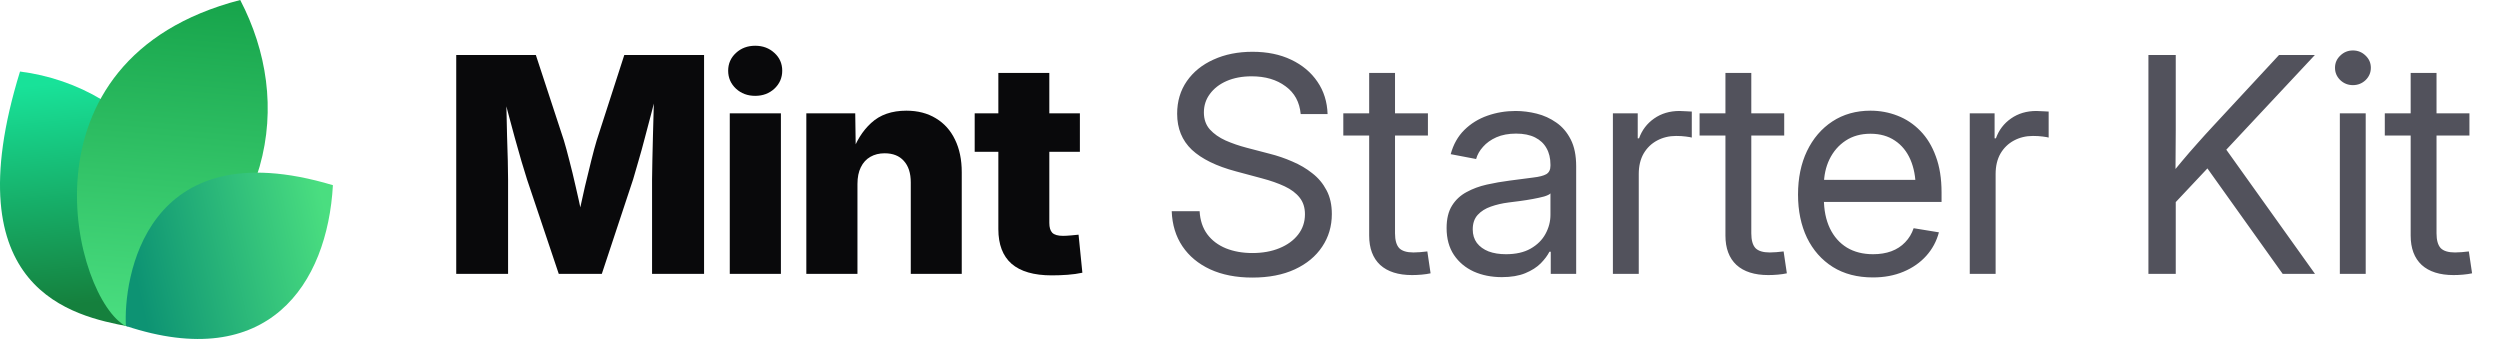
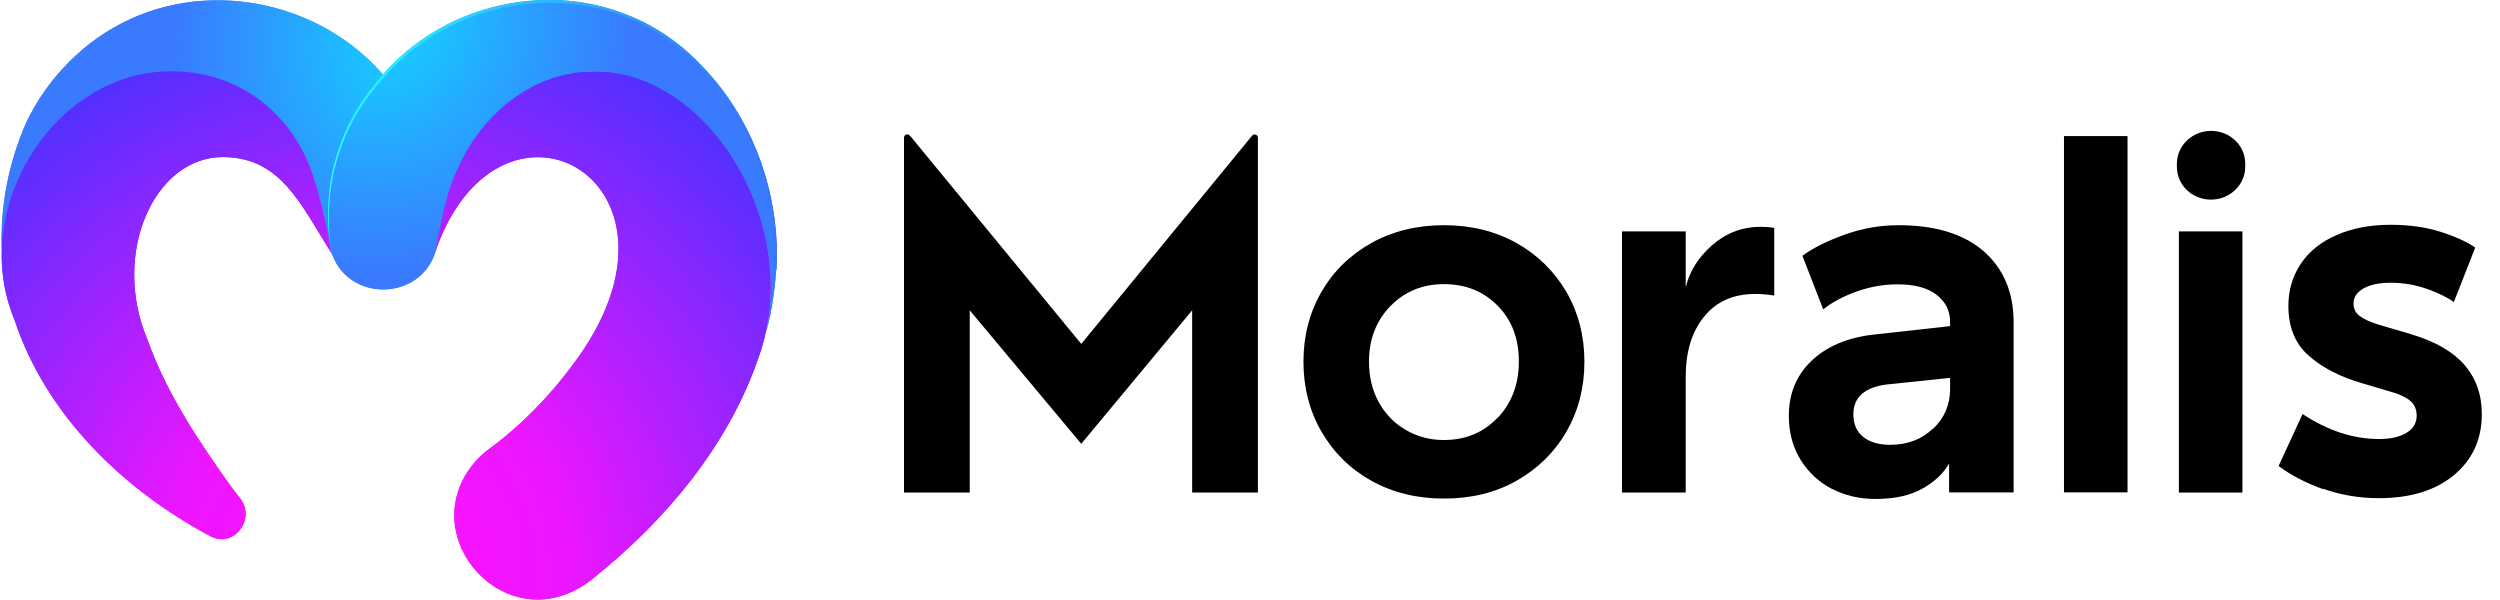
- <svg xmlns="http://www.w3.org/2000/svg" width="177" height="24" viewBox="0 0 177 24" fill="none">
-   <path d="M9.061 23.108C5.268 22.377 -3.391 20.627 1.417 5.064C9.634 6.099 16.973 14.064 9.061 23.108Z" fill="url(#paint0_linear_17557_2020)" />
-   <path d="M8.919 23.094C5.276 21.222 0.784 4.209 17.007 0C20.757 7.193 19.621 16.545 8.919 23.094Z" fill="url(#paint1_linear_17557_2020)" />
-   <path d="M8.914 23.079C8.735 19.882 10.159 9.085 23.57 13.111C23.181 20.123 18.984 26.418 8.914 23.079Z" fill="url(#paint2_linear_17557_2020)" />
-   <path d="M32.301 19.392V3.894H37.938L39.925 9.948C40.036 10.315 40.164 10.787 40.31 11.362C40.462 11.938 40.611 12.552 40.757 13.204C40.91 13.855 41.048 14.483 41.173 15.086C41.305 15.682 41.412 16.192 41.495 16.615H40.695C40.771 16.192 40.871 15.682 40.996 15.086C41.128 14.49 41.267 13.866 41.412 13.214C41.565 12.562 41.714 11.948 41.86 11.373C42.005 10.79 42.133 10.315 42.244 9.948L44.2 3.894H49.848V19.392H46.166V12.704C46.166 12.357 46.173 11.917 46.187 11.383C46.2 10.849 46.214 10.27 46.228 9.646C46.249 9.022 46.266 8.391 46.28 7.753C46.301 7.115 46.311 6.519 46.311 5.964H46.623C46.485 6.561 46.332 7.181 46.166 7.826C45.999 8.471 45.833 9.102 45.666 9.719C45.507 10.336 45.351 10.901 45.198 11.414C45.053 11.928 44.928 12.357 44.824 12.704L42.608 19.392H39.561L37.314 12.704C37.203 12.357 37.072 11.928 36.919 11.414C36.773 10.901 36.614 10.34 36.441 9.729C36.274 9.112 36.104 8.481 35.931 7.836C35.764 7.192 35.608 6.567 35.463 5.964H35.827C35.834 6.512 35.844 7.105 35.858 7.743C35.872 8.374 35.886 9.005 35.9 9.636C35.92 10.26 35.938 10.839 35.952 11.373C35.965 11.907 35.972 12.351 35.972 12.704V19.392H32.301ZM51.668 19.392V8.024H55.288V19.392H51.668ZM53.468 6.786C52.927 6.786 52.473 6.616 52.105 6.276C51.738 5.93 51.554 5.507 51.554 5.007C51.554 4.508 51.738 4.088 52.105 3.749C52.473 3.409 52.927 3.239 53.468 3.239C54.009 3.239 54.463 3.409 54.83 3.749C55.198 4.082 55.382 4.501 55.382 5.007C55.382 5.507 55.198 5.93 54.83 6.276C54.463 6.616 54.009 6.786 53.468 6.786ZM60.708 13.027V19.392H57.088V8.024H60.551L60.593 10.967H60.281C60.593 10.024 61.061 9.268 61.685 8.7C62.309 8.124 63.138 7.836 64.171 7.836C64.975 7.836 65.672 8.017 66.262 8.377C66.851 8.731 67.302 9.234 67.614 9.885C67.933 10.537 68.092 11.307 68.092 12.194V19.392H64.483V12.912C64.483 12.26 64.32 11.754 63.994 11.394C63.675 11.033 63.221 10.853 62.632 10.853C62.25 10.853 61.914 10.936 61.623 11.102C61.332 11.269 61.106 11.515 60.947 11.841C60.787 12.16 60.708 12.555 60.708 13.027ZM76.456 8.024V10.749H69.008V8.024H76.456ZM70.683 5.163H74.292V15.783C74.292 16.102 74.361 16.334 74.5 16.48C74.646 16.625 74.899 16.698 75.259 16.698C75.405 16.698 75.596 16.688 75.831 16.667C76.074 16.646 76.251 16.629 76.362 16.615L76.632 19.309C76.313 19.378 75.963 19.427 75.582 19.455C75.207 19.482 74.836 19.496 74.469 19.496C73.2 19.496 72.25 19.222 71.619 18.674C70.995 18.127 70.683 17.308 70.683 16.22V5.163Z" fill="#09090B" />
-   <path d="M88.667 19.652C87.523 19.652 86.528 19.458 85.682 19.07C84.843 18.681 84.188 18.137 83.716 17.437C83.245 16.736 82.992 15.908 82.957 14.951H84.933C84.968 15.596 85.148 16.14 85.474 16.584C85.8 17.021 86.24 17.354 86.795 17.582C87.35 17.804 87.974 17.915 88.667 17.915C89.388 17.915 90.026 17.801 90.581 17.572C91.143 17.343 91.583 17.024 91.902 16.615C92.228 16.199 92.391 15.717 92.391 15.169C92.391 14.698 92.266 14.306 92.017 13.994C91.767 13.675 91.413 13.408 90.956 13.193C90.498 12.978 89.954 12.787 89.323 12.621L87.502 12.132C86.123 11.765 85.082 11.255 84.382 10.603C83.689 9.944 83.342 9.095 83.342 8.055C83.342 7.174 83.571 6.404 84.028 5.746C84.486 5.087 85.117 4.577 85.921 4.217C86.726 3.849 87.645 3.666 88.678 3.666C89.718 3.666 90.63 3.853 91.413 4.227C92.204 4.602 92.824 5.122 93.275 5.787C93.726 6.446 93.965 7.209 93.993 8.076H92.089C92.013 7.23 91.656 6.574 91.018 6.11C90.387 5.638 89.586 5.403 88.615 5.403C87.95 5.403 87.36 5.513 86.847 5.735C86.341 5.957 85.946 6.262 85.661 6.651C85.377 7.032 85.235 7.469 85.235 7.961C85.235 8.447 85.377 8.849 85.661 9.168C85.946 9.48 86.317 9.74 86.774 9.948C87.232 10.149 87.724 10.319 88.251 10.457L89.884 10.884C90.439 11.023 90.977 11.206 91.496 11.435C92.023 11.657 92.495 11.934 92.911 12.267C93.334 12.593 93.67 12.995 93.92 13.474C94.17 13.945 94.294 14.504 94.294 15.149C94.294 16.015 94.066 16.788 93.608 17.468C93.157 18.148 92.512 18.681 91.673 19.07C90.834 19.458 89.832 19.652 88.667 19.652ZM101.097 8.024V9.594H95.106V8.024H101.097ZM96.937 5.163H98.767V16.521C98.767 17 98.865 17.347 99.059 17.562C99.26 17.77 99.6 17.874 100.078 17.874C100.21 17.874 100.366 17.867 100.546 17.853C100.733 17.832 100.903 17.815 101.056 17.801L101.285 19.351C101.097 19.392 100.886 19.423 100.65 19.444C100.414 19.465 100.189 19.475 99.974 19.475C98.996 19.475 98.244 19.236 97.717 18.758C97.197 18.272 96.937 17.579 96.937 16.677V5.163ZM106.33 19.621C105.595 19.621 104.932 19.489 104.343 19.226C103.754 18.955 103.285 18.564 102.939 18.05C102.592 17.53 102.419 16.896 102.419 16.147C102.419 15.495 102.547 14.965 102.804 14.556C103.06 14.146 103.403 13.828 103.833 13.599C104.263 13.363 104.742 13.186 105.269 13.068C105.796 12.95 106.333 12.857 106.881 12.787C107.574 12.69 108.132 12.617 108.555 12.569C108.978 12.52 109.287 12.441 109.481 12.33C109.675 12.212 109.772 12.014 109.772 11.737V11.654C109.772 11.203 109.679 10.815 109.492 10.489C109.311 10.163 109.041 9.91 108.68 9.729C108.32 9.549 107.872 9.459 107.338 9.459C106.805 9.459 106.34 9.546 105.945 9.719C105.556 9.892 105.241 10.118 104.998 10.395C104.755 10.665 104.593 10.953 104.509 11.258L102.71 10.915C102.897 10.222 103.22 9.65 103.677 9.199C104.135 8.748 104.679 8.412 105.31 8.19C105.941 7.968 106.607 7.857 107.307 7.857C107.8 7.857 108.295 7.92 108.795 8.044C109.301 8.169 109.765 8.381 110.188 8.679C110.611 8.97 110.951 9.369 111.208 9.875C111.464 10.374 111.593 11.005 111.593 11.768V19.392H109.793V17.822H109.7C109.568 18.085 109.363 18.359 109.086 18.643C108.809 18.921 108.444 19.153 107.994 19.34C107.543 19.527 106.988 19.621 106.33 19.621ZM106.621 17.998C107.321 17.998 107.904 17.867 108.368 17.603C108.84 17.333 109.19 16.986 109.419 16.563C109.654 16.133 109.772 15.682 109.772 15.211V13.692C109.703 13.769 109.554 13.841 109.325 13.911C109.096 13.973 108.829 14.032 108.524 14.088C108.226 14.143 107.921 14.192 107.609 14.233C107.304 14.275 107.033 14.309 106.798 14.337C106.354 14.393 105.938 14.49 105.549 14.628C105.168 14.76 104.86 14.954 104.624 15.211C104.388 15.467 104.27 15.811 104.27 16.241C104.27 16.615 104.367 16.934 104.561 17.198C104.762 17.461 105.04 17.662 105.393 17.801C105.747 17.933 106.156 17.998 106.621 17.998ZM114.193 19.392V8.024H115.951V9.792H116.045C116.253 9.209 116.61 8.741 117.116 8.388C117.622 8.034 118.219 7.857 118.905 7.857C119.058 7.857 119.217 7.864 119.384 7.878C119.55 7.885 119.682 7.892 119.779 7.899V9.74C119.716 9.719 119.578 9.695 119.363 9.667C119.155 9.639 118.922 9.625 118.666 9.625C118.174 9.625 117.726 9.733 117.324 9.948C116.922 10.163 116.603 10.471 116.367 10.874C116.138 11.276 116.024 11.758 116.024 12.319V19.392H114.193ZM126.322 8.024V9.594H120.33V8.024H126.322ZM122.161 5.163H123.992V16.521C123.992 17 124.089 17.347 124.283 17.562C124.484 17.77 124.824 17.874 125.302 17.874C125.434 17.874 125.59 17.867 125.77 17.853C125.958 17.832 126.127 17.815 126.28 17.801L126.509 19.351C126.322 19.392 126.11 19.423 125.874 19.444C125.639 19.465 125.413 19.475 125.198 19.475C124.221 19.475 123.468 19.236 122.941 18.758C122.421 18.272 122.161 17.579 122.161 16.677V5.163ZM132.604 19.642C131.502 19.642 130.555 19.396 129.765 18.903C128.974 18.404 128.364 17.714 127.934 16.834C127.511 15.946 127.3 14.927 127.3 13.775C127.3 12.611 127.511 11.584 127.934 10.697C128.364 9.802 128.964 9.102 129.734 8.596C130.51 8.089 131.408 7.836 132.428 7.836C133.1 7.836 133.738 7.954 134.341 8.19C134.952 8.426 135.489 8.783 135.954 9.261C136.425 9.74 136.793 10.343 137.056 11.071C137.327 11.792 137.462 12.645 137.462 13.63V14.296H128.433V12.735H136.463L135.631 13.297C135.631 12.541 135.506 11.876 135.257 11.3C135.007 10.725 134.643 10.277 134.165 9.958C133.686 9.632 133.107 9.469 132.428 9.469C131.748 9.469 131.162 9.632 130.67 9.958C130.177 10.284 129.796 10.725 129.526 11.279C129.262 11.827 129.13 12.441 129.13 13.12V14.046C129.13 14.864 129.273 15.572 129.557 16.168C129.841 16.757 130.243 17.211 130.763 17.53C131.283 17.842 131.901 17.998 132.615 17.998C133.093 17.998 133.523 17.929 133.905 17.79C134.293 17.645 134.619 17.433 134.882 17.156C135.153 16.879 135.354 16.546 135.486 16.157L137.275 16.449C137.108 17.08 136.81 17.634 136.38 18.113C135.95 18.591 135.413 18.966 134.768 19.236C134.123 19.507 133.402 19.642 132.604 19.642ZM139.459 19.392V8.024H141.217V9.792H141.311C141.519 9.209 141.876 8.741 142.382 8.388C142.888 8.034 143.485 7.857 144.171 7.857C144.324 7.857 144.483 7.864 144.649 7.878C144.816 7.885 144.948 7.892 145.045 7.899V9.74C144.982 9.719 144.844 9.695 144.629 9.667C144.421 9.639 144.188 9.625 143.932 9.625C143.439 9.625 142.992 9.733 142.59 9.948C142.188 10.163 141.869 10.471 141.633 10.874C141.404 11.276 141.29 11.758 141.29 12.319V19.392H139.459ZM153.429 14.961V12.715C153.783 12.257 154.136 11.82 154.49 11.404C154.844 10.981 155.204 10.565 155.572 10.156C155.939 9.74 156.314 9.327 156.695 8.918L161.355 3.894H163.893L157.277 10.967H157.184L153.429 14.961ZM152.108 19.392V3.894H154.043V9.241L154.022 12.559L154.043 13.505V19.392H152.108ZM161.615 19.392L155.967 11.477L157.173 9.969L163.903 19.392H161.615ZM165.661 19.392V8.024H167.492V19.392H165.661ZM166.587 6.027C166.24 6.027 165.942 5.909 165.692 5.673C165.443 5.43 165.318 5.139 165.318 4.799C165.318 4.459 165.443 4.172 165.692 3.936C165.942 3.693 166.24 3.572 166.587 3.572C166.934 3.572 167.232 3.693 167.482 3.936C167.731 4.172 167.856 4.459 167.856 4.799C167.856 5.139 167.731 5.43 167.482 5.673C167.232 5.909 166.934 6.027 166.587 6.027ZM174.836 8.024V9.594H168.844V8.024H174.836ZM170.675 5.163H172.506V16.521C172.506 17 172.603 17.347 172.797 17.562C172.998 17.77 173.338 17.874 173.816 17.874C173.948 17.874 174.104 17.867 174.284 17.853C174.472 17.832 174.641 17.815 174.794 17.801L175.023 19.351C174.836 19.392 174.624 19.423 174.388 19.444C174.153 19.465 173.927 19.475 173.712 19.475C172.735 19.475 171.982 19.236 171.455 18.758C170.935 18.272 170.675 17.579 170.675 16.677V5.163Z" fill="#52525C" />
+ <svg xmlns="http://www.w3.org/2000/svg" xmlns:xlink="http://www.w3.org/1999/xlink" id="Layer_1" viewBox="0 0 125.11 30">
  <defs>
-     <linearGradient id="paint0_linear_17557_2020" x1="3.776" y1="5.916" x2="5.232" y2="21.559" gradientUnits="userSpaceOnUse">
-       <stop stop-color="#18E299" />
-       <stop offset="1" stop-color="#15803D" />
+     <style>.cls-1{fill:none;}.cls-2{fill:url(#radial-gradient-7);}.cls-3{fill:url(#radial-gradient-6);}.cls-4{fill:url(#radial-gradient-5);}.cls-5{fill:url(#radial-gradient-4);}.cls-6{fill:url(#radial-gradient-8);}.cls-7{fill:url(#radial-gradient-3);}.cls-8{fill:url(#radial-gradient-2);}.cls-9{fill:url(#linear-gradient-2);}.cls-10{fill:url(#radial-gradient);}.cls-11{fill:url(#linear-gradient);}.cls-12{clip-path:url(#clippath);}</style>
+     <clipPath id="clippath">
+       <rect class="cls-1" x=".08" width="39" height="30" />
+     </clipPath>
+     <radialGradient id="radial-gradient" cx="-569" cy="370.82" fx="-569" fy="370.82" r="1" gradientTransform="translate(7196.38 4678.42) scale(12.61 -12.61)" gradientUnits="userSpaceOnUse">
+       <stop offset="0" stop-color="#08d7ff" />
+       <stop offset="1" stop-color="#3174ff" />
+     </radialGradient>
+     <radialGradient id="radial-gradient-2" cx="-569" cy="370.82" fx="-569" fy="370.82" r="1" gradientTransform="translate(7196.38 4678.42) scale(12.61 -12.61)" gradientUnits="userSpaceOnUse">
+       <stop offset="0" stop-color="#11d8ff" />
+       <stop offset="1" stop-color="#3a7aff" />
+     </radialGradient>
+     <radialGradient id="radial-gradient-3" cx="-570.01" cy="371.43" fx="-570.01" fy="371.43" r="1" gradientTransform="translate(7360.45 4784.81) scale(12.88 -12.88)" xlink:href="#radial-gradient" />
+     <radialGradient id="radial-gradient-4" cx="-570.01" cy="371.43" fx="-570.01" fy="371.43" r="1" gradientTransform="translate(7360.45 4784.81) scale(12.88 -12.88)" xlink:href="#radial-gradient-2" />
+     <radialGradient id="radial-gradient-5" cx="-598.29" cy="388.26" fx="-598.29" fy="388.26" r="1" gradientTransform="translate(18782.06 12205.48) scale(31.36 -31.36)" gradientUnits="userSpaceOnUse">
+       <stop offset="0" stop-color="#ff08ff" />
+       <stop offset=".36" stop-color="#ed0dff" />
+       <stop offset="1" stop-color="#382aff" />
+     </radialGradient>
+     <radialGradient id="radial-gradient-6" cx="-598.29" cy="388.26" fx="-598.29" fy="388.26" r="1" gradientTransform="translate(18782.06 12205.48) scale(31.36 -31.36)" gradientUnits="userSpaceOnUse">
+       <stop offset="0" stop-color="#f1f" />
+       <stop offset=".36" stop-color="#ee16ff" />
+       <stop offset="1" stop-color="#4033ff" />
+     </radialGradient>
+     <radialGradient id="radial-gradient-7" cx="-598.15" cy="388.18" fx="-598.15" fy="388.18" r="1" gradientTransform="translate(18637.62 12112.77) scale(31.13 -31.13)" xlink:href="#radial-gradient-5" />
+     <radialGradient id="radial-gradient-8" cx="-598.15" cy="388.18" fx="-598.15" fy="388.18" r="1" gradientTransform="translate(18637.62 12112.77) scale(31.13 -31.13)" xlink:href="#radial-gradient-6" />
+     <linearGradient id="linear-gradient" x1="16.33" y1="25.25" x2="38.94" y2="25.25" gradientTransform="translate(0 32) scale(1 -1)" gradientUnits="userSpaceOnUse">
+       <stop offset="0" stop-color="#08fcff" />
+       <stop offset="1" stop-color="#2a69ff" />
    </linearGradient>
-     <linearGradient id="paint1_linear_17557_2020" x1="12.171" y1="-0.718" x2="10.19" y2="22.983" gradientUnits="userSpaceOnUse">
-       <stop stop-color="#16A34A" />
-       <stop offset="1" stop-color="#4ADE80" />
-     </linearGradient>
-     <linearGradient id="paint2_linear_17557_2020" x1="23.133" y1="15.353" x2="9.338" y2="18.52" gradientUnits="userSpaceOnUse">
-       <stop stop-color="#4ADE80" />
-       <stop offset="1" stop-color="#0D9373" />
+     <linearGradient id="linear-gradient-2" x1="16.33" y1="25.25" x2="38.94" y2="25.25" gradientTransform="translate(0 32) scale(1 -1)" gradientUnits="userSpaceOnUse">
+       <stop offset="0" stop-color="#2ffcff" />
+       <stop offset="1" stop-color="#336fff" />
    </linearGradient>
  </defs>
+   <path d="M45.54,6.79l8.57,10.42,8.55-10.42c.1-.12.29-.05.29.1v17.76h-3.29v-9.12l-5.55,6.68-5.58-6.68v9.12h-3.29V6.89c0-.16.19-.22.29-.1Z" />
+   <path d="M68.63,24.06c-1.06-.59-1.89-1.41-2.5-2.46-.6-1.04-.9-2.21-.9-3.5s.3-2.45.9-3.49c.6-1.04,1.43-1.85,2.5-2.45,1.06-.59,2.27-.89,3.63-.89s2.57.3,3.63.89c1.06.6,1.89,1.41,2.5,2.45.6,1.04.9,2.2.9,3.49s-.3,2.46-.9,3.5c-.6,1.04-1.44,1.86-2.5,2.46-1.06.6-2.27.89-3.63.89s-2.57-.3-3.63-.89ZM74.95,20.91c.7-.74,1.06-1.68,1.06-2.82s-.35-2.07-1.06-2.79c-.71-.72-1.6-1.08-2.69-1.08s-1.96.37-2.68,1.1c-.71.73-1.07,1.66-1.07,2.78,0,.75.16,1.42.48,2.01.32.59.77,1.06,1.35,1.4.58.34,1.21.51,1.91.51,1.09,0,1.98-.37,2.69-1.11Z" />
+   <path d="M81.17,11.58h3.19v2.8c.19-.8.63-1.5,1.32-2.11.7-.61,1.51-.92,2.45-.92.24,0,.46.02.66.05v3.39c-.32-.05-.64-.08-.94-.08-1.12,0-1.98.39-2.59,1.16s-.9,1.76-.9,2.97v5.81h-3.19v-13.07Z" />
+   <path d="M91.7,24.48c-.65-.33-1.18-.82-1.58-1.45-.4-.64-.6-1.38-.6-2.23,0-1.1.38-2.02,1.13-2.74.76-.72,1.78-1.16,3.07-1.31l3.87-.43v-.23c0-.54-.23-.99-.68-1.34-.45-.35-1.1-.52-1.95-.52-.7,0-1.38.12-2.05.36-.67.24-1.23.54-1.67.89l-1.04-2.68c.56-.41,1.28-.76,2.15-1.07s1.76-.46,2.66-.46c1.85,0,3.27.44,4.27,1.31.99.87,1.49,2.06,1.49,3.55v8.51h-3.23v-1.45c-.27.49-.71.91-1.33,1.26s-1.4.52-2.37.52c-.78,0-1.5-.17-2.15-.5ZM96.74,21.46c.57-.54.85-1.21.85-1.99v-.56l-3.16.33c-1.12.14-1.68.64-1.68,1.5,0,.49.17.87.5,1.13.33.26.78.39,1.34.39.87,0,1.58-.27,2.15-.82Z" />
+   <path d="M103.29,6.81h3.18v17.83h-3.18V6.81Z" />
+   <path d="M116.26,24.48c-.87-.31-1.62-.7-2.23-1.16l1.2-2.6c1.26.83,2.53,1.25,3.82,1.25.58,0,1.03-.1,1.38-.31.34-.2.51-.49.51-.87,0-.3-.11-.55-.32-.73-.21-.18-.53-.33-.96-.45l-1.45-.43c-1.1-.32-2-.78-2.67-1.38-.68-.59-1.02-1.43-1.02-2.5,0-.78.21-1.48.62-2.1.42-.62,1.01-1.1,1.8-1.44.78-.34,1.68-.51,2.7-.51.9,0,1.72.11,2.46.34.74.23,1.33.5,1.77.8l-1.07,2.73c-.29-.22-.73-.44-1.31-.65-.59-.21-1.2-.32-1.85-.32-.56,0-1.01.09-1.35.28-.34.19-.51.44-.51.76,0,.27.11.48.33.64s.54.3.97.43l1.63.48c1.17.36,2.05.86,2.62,1.52s.87,1.47.87,2.46c0,1.27-.47,2.29-1.4,3.06s-2.18,1.15-3.75,1.15c-.99,0-1.92-.16-2.79-.47Z" />
+   <path d="M110.65,6.55h0c.95,0,1.71.73,1.71,1.64v.16c0,.9-.77,1.64-1.71,1.64h0c-.95,0-1.71-.73-1.71-1.64v-.16c0-.9.77-1.64,1.71-1.64Z" />
+   <rect x="109.04" y="11.58" width="3.18" height="13.07" />
+   <g class="cls-12">
+     <path class="cls-10" d="M19.9,4.69C17.03.43,11.15-1.19,6.49.97,4.23,2,2.36,3.93,1.32,6.12.44,8.11,0,10.33.09,12.51.22,8.11,3.62,3.95,7.93,3.6c3.31-.27,6.24,1.5,7.54,4.67.62,1.51,1.03,4.06,1.06,4.24,0,0-.01-.02-.01-.02.05.1.09.2.13.28,1.2,2.41,4.88,1.54,5.07-1.19.18-2.41-.43-4.86-1.81-6.88h0Z" />
+     <path class="cls-8" d="M19.9,4.69C17.03.43,11.15-1.19,6.49.97,4.23,2,2.36,3.93,1.32,6.12.44,8.11,0,10.33.09,12.51.22,8.11,3.62,3.95,7.93,3.6c3.31-.27,6.24,1.5,7.54,4.67.62,1.51,1.03,4.06,1.06,4.24,0,0-.01-.02-.01-.02.05.1.09.2.13.28,1.2,2.41,4.88,1.54,5.07-1.19.18-2.41-.43-4.86-1.81-6.88h0Z" />
+     <path class="cls-7" d="M35.37,3.63c-.98-1.12-2.18-2.05-3.52-2.66-4.37-2.02-9.82-.72-12.85,2.97-1.04,1.16-1.83,2.56-2.25,4.13-.36,1.26-.41,2.59-.3,3.88.33,3.2,4.55,3.33,5.35.62,0-.01.01-.02.02-.03.1-.62.46-2.5.81-3.36.14-.35,0,0,0,0,1.31-3.62,4.28-5.56,6.96-5.56,5.33-.25,10.16,6.67,8.74,13.04.01,0,.21-.87.22-.91.14-.72.24-1.46.29-2.22.19-3.52-1.04-7.26-3.46-9.88h0Z" />
+     <path class="cls-5" d="M35.37,3.63c-.98-1.12-2.18-2.05-3.52-2.66-4.37-2.02-9.82-.72-12.85,2.97-1.04,1.16-1.83,2.56-2.25,4.13-.36,1.26-.41,2.59-.3,3.88.33,3.2,4.55,3.33,5.35.62,0-.01.01-.02.02-.03.1-.62.46-2.5.81-3.36.14-.35,0,0,0,0,1.31-3.62,4.28-5.56,6.96-5.56,5.33-.25,10.16,6.67,8.74,13.04.01,0,.21-.87.22-.91.14-.72.24-1.46.29-2.22.19-3.52-1.04-7.26-3.46-9.88h0Z" />
+     <path class="cls-4" d="M7.93,3.6C2.48,4.04-1.52,10.59.72,15.99c1.58,4.79,5.45,8.52,9.82,10.85,1.17.61,2.27-.87,1.49-1.88l-.43-.56c-1.66-2.31-3.29-4.76-4.23-7.43-1.8-4.28.34-9.11,3.78-9.11,2.92,0,3.9,2.39,5.46,4.84,0-.03-.05-.17-.07-.29-.14-.72-.55-2.85-1.07-4.14-1.3-3.17-4.22-4.94-7.54-4.67h0Z" />
+     <path class="cls-3" d="M7.93,3.6C2.48,4.04-1.52,10.59.72,15.99c1.58,4.79,5.45,8.52,9.82,10.85,1.17.61,2.27-.87,1.49-1.88l-.43-.56c-1.66-2.31-3.29-4.76-4.23-7.43-1.8-4.28.34-9.11,3.78-9.11,2.92,0,3.9,2.39,5.46,4.84,0-.03-.05-.17-.07-.29-.14-.72-.55-2.85-1.07-4.14-1.3-3.17-4.22-4.94-7.54-4.67h0Z" />
+     <path class="cls-2" d="M29.58,3.6c-2.68,0-5.65,1.93-6.96,5.56,0,0,.14-.35,0,0-.35.86-.7,2.74-.81,3.36,3.28-9.25,13.75-3.34,6.82,5.78-1.14,1.53-2.56,3-4.09,4.12-.46.33-.86.75-1.17,1.23-2.36,3.73,2.32,8.48,6.28,5.32,3.63-2.9,6.79-6.64,8.31-11.08,2.4-6.67-2.7-14.55-8.38-14.29Z" />
+     <path class="cls-6" d="M29.58,3.6c-2.68,0-5.65,1.93-6.96,5.56,0,0,.14-.35,0,0-.35.86-.7,2.74-.81,3.36,3.28-9.25,13.75-3.34,6.82,5.78-1.14,1.53-2.56,3-4.09,4.12-.46.33-.86.75-1.17,1.23-2.36,3.73,2.32,8.48,6.28,5.32,3.63-2.9,6.79-6.64,8.31-11.08,2.4-6.67-2.7-14.55-8.38-14.29Z" />
+     <path class="cls-11" d="M38.84,13.5c.07-1.62-.14-3.24-.62-4.79-.48-1.54-1.22-3-2.22-4.27-.25-.32-.52-.62-.79-.91-.27-.3-.56-.58-.86-.84-.61-.53-1.27-.99-1.98-1.37-.71-.38-1.46-.66-2.24-.86-.78-.19-1.57-.3-2.37-.32-1.6-.04-3.21.27-4.67.91-.37.16-.72.34-1.07.53-.35.19-.68.41-1.01.64-.65.47-1.25,1-1.77,1.61-.54.6-1.03,1.23-1.43,1.93-.4.69-.72,1.44-.94,2.21-.24.77-.36,1.57-.4,2.37-.02.4-.02.81,0,1.21.01.2.02.4.05.6.03.2.05.4.13.59-.08-.19-.11-.39-.14-.59-.03-.2-.04-.4-.06-.6-.03-.4-.04-.81-.02-1.21.03-.81.14-1.62.37-2.39.22-.78.53-1.53.93-2.24.4-.71.89-1.35,1.43-1.96,1.05-1.23,2.4-2.2,3.89-2.84C24.52.28,26.15-.04,27.77,0c.81.02,1.62.14,2.4.34.78.21,1.54.5,2.26.88.71.38,1.38.85,1.99,1.39.3.27.59.56.86.85.27.3.54.6.79.93.99,1.28,1.73,2.76,2.2,4.3.47,1.55.68,3.18.59,4.8h0Z" />
+     <path class="cls-9" d="M38.84,13.5c.07-1.62-.14-3.24-.62-4.79-.48-1.54-1.22-3-2.22-4.27-.25-.32-.52-.62-.79-.91-.27-.3-.56-.58-.86-.84-.61-.53-1.27-.99-1.98-1.37-.71-.38-1.46-.66-2.24-.86-.78-.19-1.57-.3-2.37-.32-1.6-.04-3.21.27-4.67.91-.37.16-.72.34-1.07.53-.35.19-.68.41-1.01.64-.65.47-1.25,1-1.77,1.61-.54.6-1.03,1.23-1.43,1.93-.4.69-.72,1.44-.94,2.21-.24.77-.36,1.57-.4,2.37-.02.4-.02.81,0,1.21.01.2.02.4.05.6.03.2.05.4.13.59-.08-.19-.11-.39-.14-.59-.03-.2-.04-.4-.06-.6-.03-.4-.04-.81-.02-1.21.03-.81.14-1.62.37-2.39.22-.78.53-1.53.93-2.24.4-.71.89-1.35,1.43-1.96,1.05-1.23,2.4-2.2,3.89-2.84C24.52.28,26.15-.04,27.77,0c.81.02,1.62.14,2.4.34.78.21,1.54.5,2.26.88.71.38,1.38.85,1.99,1.39.3.27.59.56.86.85.27.3.54.6.79.93.99,1.28,1.73,2.76,2.2,4.3.47,1.55.68,3.18.59,4.8h0Z" />
+   </g>
</svg>
